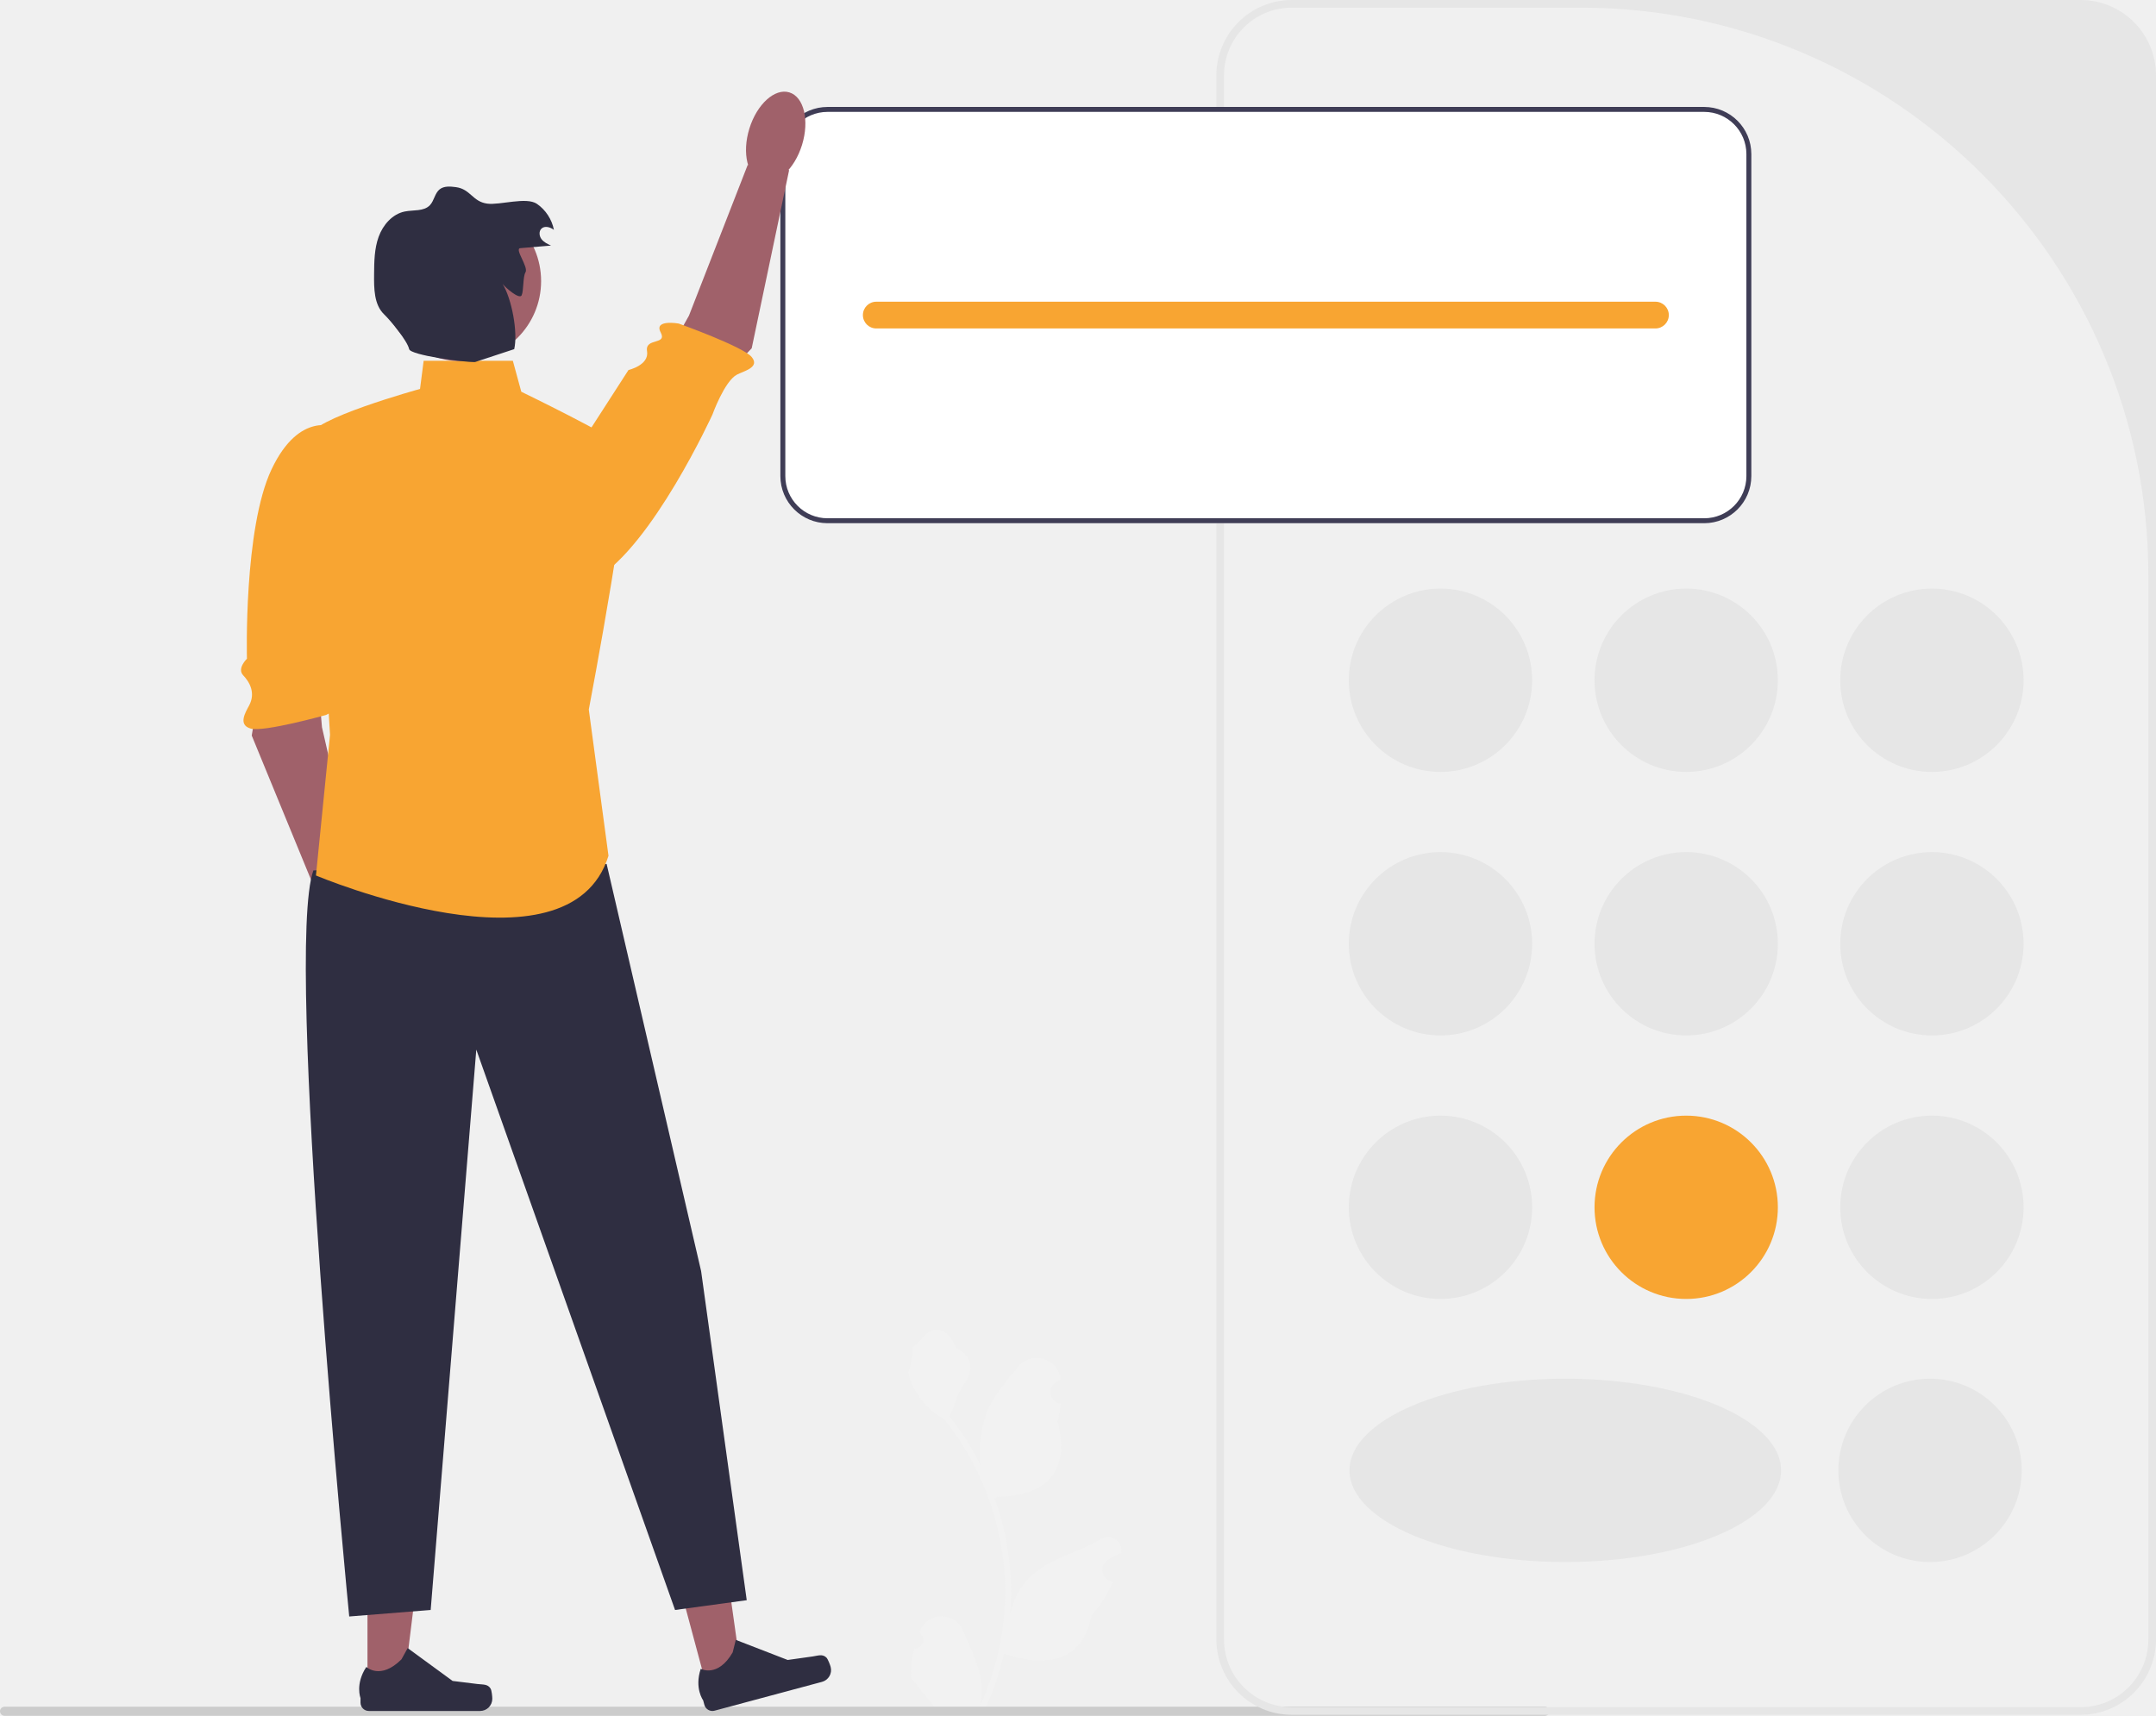
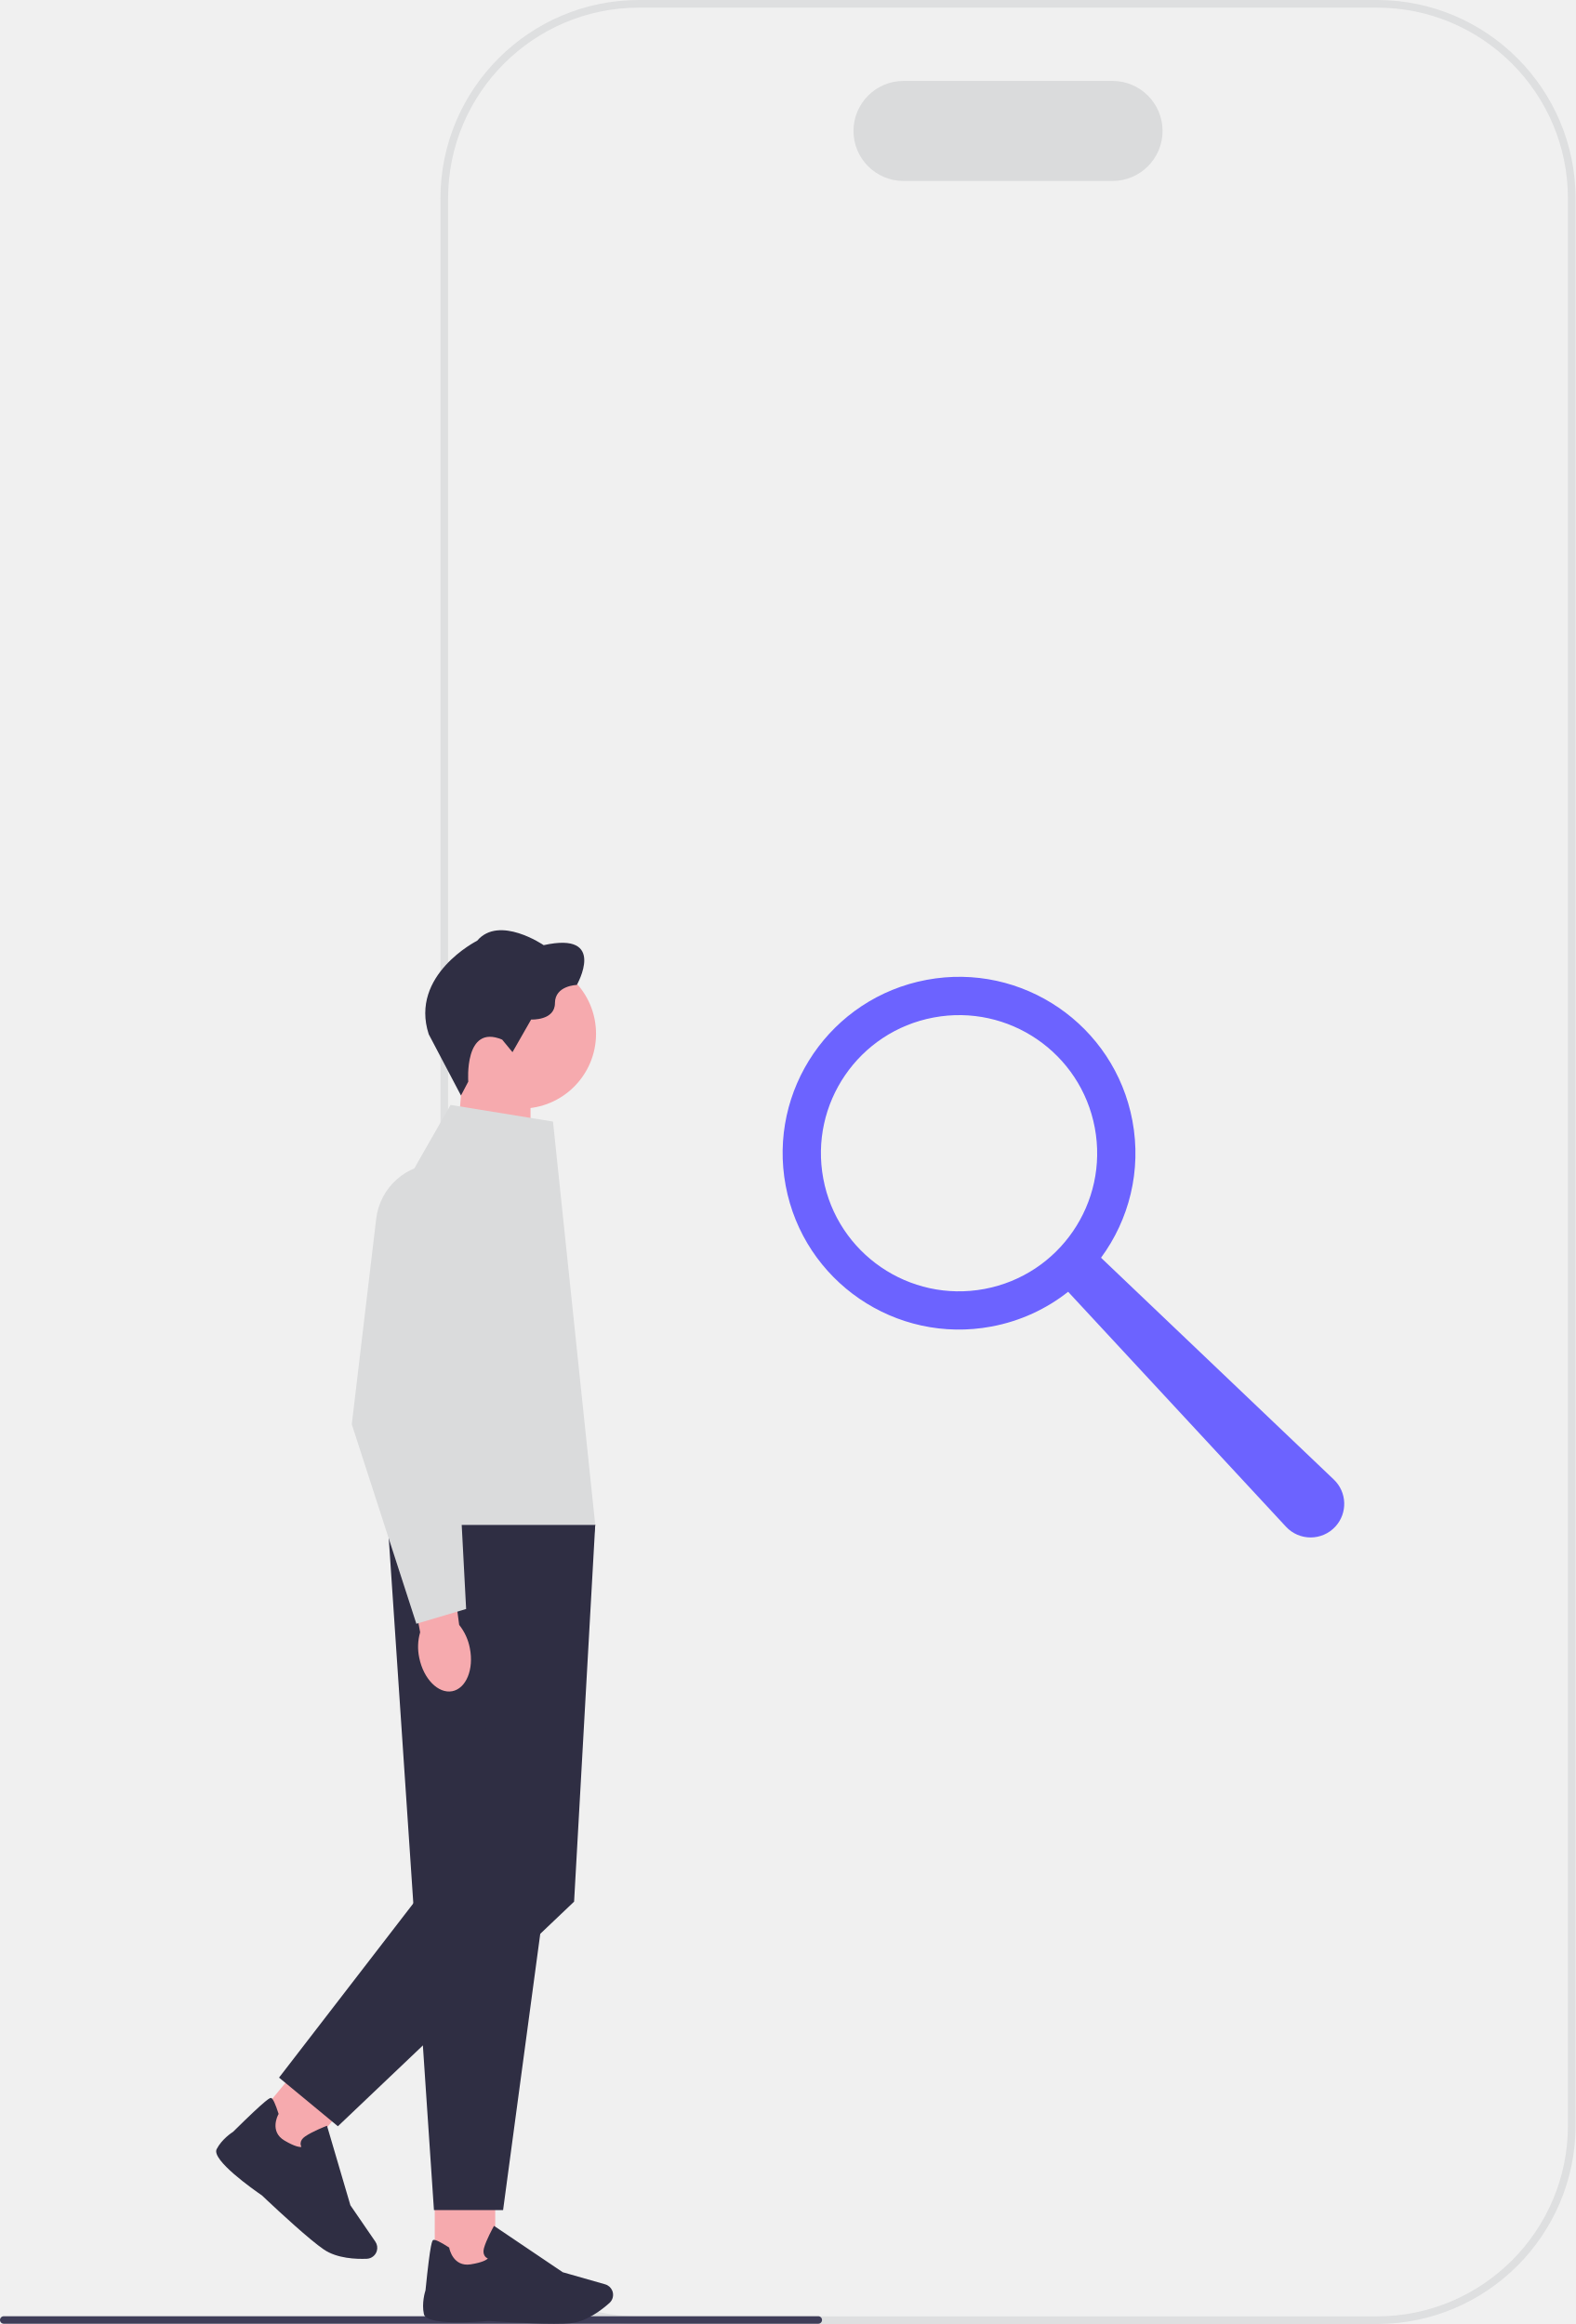
- <svg xmlns="http://www.w3.org/2000/svg" width="564.468" height="449.265" viewBox="0 0 564.468 449.265">
-   <path d="M239.346,431.63c2.066,.129,3.208-2.437,1.645-3.933l-.155-.618c.02-.05,.041-.099,.062-.148,2.089-4.982,9.17-4.947,11.241,.042,1.839,4.428,4.179,8.864,4.756,13.546,.258,2.067,.142,4.172-.316,6.2,4.308-9.411,6.575-19.687,6.575-30.021,0-2.597-.142-5.193-.433-7.783-.239-2.119-.568-4.224-.995-6.31-2.306-11.277-7.299-22.018-14.5-30.99-3.462-1.892-6.349-4.851-8.093-8.397-.626-1.279-1.117-2.655-1.35-4.056,.394,.052,1.486-5.949,1.188-6.317,.549-.833,1.532-1.247,2.131-2.06,2.982-4.043,7.091-3.337,9.236,2.157,4.582,2.313,4.627,6.148,1.815,9.837-1.789,2.347-2.035,5.522-3.604,8.035,.162,.207,.329,.407,.491,.614,2.961,3.798,5.522,7.88,7.681,12.169-.61-4.766,.291-10.508,1.826-14.21,1.748-4.217,5.025-7.769,7.91-11.415,3.466-4.379,10.573-2.468,11.184,3.083,.006,.054,.012,.107,.017,.161-.429,.242-.848,.499-1.259,.77-2.339,1.547-1.531,5.174,1.241,5.602l.063,.01c-.155,1.544-.42,3.074-.807,4.579,3.702,14.316-4.29,19.53-15.701,19.764-.252,.129-.497,.258-.749,.381,1.156,3.255,2.08,6.594,2.764,9.979,.614,2.99,1.04,6.013,1.279,9.049,.297,3.83,.271,7.68-.052,11.503l.019-.136c.82-4.211,3.107-8.145,6.427-10.87,4.946-4.063,11.933-5.559,17.268-8.824,2.568-1.572,5.859,.459,5.411,3.437l-.022,.143c-.794,.323-1.569,.698-2.319,1.117-.429,.242-.848,.499-1.259,.77-2.339,1.547-1.531,5.174,1.241,5.602l.063,.01c.045,.006,.084,.013,.129,.019-1.363,3.236-3.262,6.239-5.639,8.829-2.315,12.497-12.256,13.683-22.89,10.044h-.006c-1.163,5.064-2.861,10.011-5.044,14.726h-18.02c-.065-.2-.123-.407-.181-.607,1.666,.103,3.346,.006,4.986-.297-1.337-1.641-2.674-3.294-4.011-4.935-.032-.032-.058-.065-.084-.097-.678-.84-1.363-1.673-2.041-2.512l-0-.001c-.042-2.578,.267-5.147,.879-7.64l.001-0Z" fill="#f2f2f2" />
-   <path d="M0,448.075c0,.66,.53,1.19,1.19,1.19H404.48c.66,0,1.19-.53,1.19-1.19,0-.66-.53-1.19-1.19-1.19H1.19c-.66,0-1.19,.53-1.19,1.19Z" fill="#ccc" />
-   <path d="M544.743,449h-206.551c-10.876,0-19.724-8.849-19.724-19.725V19.725c0-10.876,8.848-19.725,19.724-19.725h206.551c10.876,0,19.725,8.849,19.725,19.725V429.275c0,10.876-8.849,19.725-19.725,19.725ZM338.192,2c-9.789,0-17.724,7.935-17.724,17.724V429.275c0,9.789,7.936,17.725,17.725,17.725h206.551c9.789,0,17.725-7.936,17.725-17.725V150.705c0-82.127-66.577-148.705-148.705-148.705h-75.571Z" fill="#e6e6e6" />
-   <g>
-     <circle cx="377.134" cy="178.118" r="24" fill="#e6e6e6" />
-     <circle cx="505.801" cy="178.118" r="24" fill="#e6e6e6" />
-     <circle cx="441.467" cy="178.118" r="24" fill="#e6e6e6" />
-   </g>
-   <circle cx="377.134" cy="247.118" r="24" fill="#e6e6e6" />
-   <circle cx="505.801" cy="247.118" r="24" fill="#e6e6e6" />
-   <circle cx="441.467" cy="247.118" r="24" fill="#e6e6e6" />
-   <circle cx="377.134" cy="316.118" r="24" fill="#e6e6e6" />
-   <circle cx="505.31" cy="385" r="24" fill="#e6e6e6" />
-   <ellipse cx="409.81" cy="385" rx="56.5" ry="24" fill="#e6e6e6" />
-   <circle cx="505.801" cy="316.118" r="24" fill="#e6e6e6" />
-   <circle cx="441.467" cy="316.118" r="24" fill="#f8a532" />
-   <path d="M446.184,28H216.65c-6.806,0-12.34,5.534-12.34,12.34V124.66c0,6.806,5.534,12.34,12.34,12.34h229.534c6.806,0,12.34-5.534,12.34-12.34V40.34c0-6.806-5.534-12.34-12.34-12.34Z" fill="#fff" />
-   <path d="M446.184,28H216.65c-6.806,0-12.34,5.534-12.34,12.34V124.66c0,6.806,5.534,12.34,12.34,12.34h229.534c6.806,0,12.34-5.534,12.34-12.34V40.34c0-6.806-5.534-12.34-12.34-12.34Zm11.043,96.66c0,6.092-4.95,11.043-11.043,11.043H216.65c-6.092,0-11.043-4.95-11.043-11.043V40.34c0-6.092,4.95-11.043,11.043-11.043h229.534c6.092,0,11.043,4.95,11.043,11.043V124.66Z" fill="#3f3d56" />
-   <rect x="225.917" y="79" width="211" height="7" rx="3.5" ry="3.5" fill="#f8a532" />
-   <g>
-     <g>
-       <polygon points="67.952 180.421 65.908 192.596 84.038 236.7 93.766 231.699 84.298 190.427 82.937 174.676 67.952 180.421" fill="#a0616a" />
-       <path d="M87.966,111.929s-9.493-4.598-16.859,10.939c-7.366,15.537-6.454,49.614-6.454,49.614,0,0-2.682,2.554-.98,4.342s3.29,4.626,1.553,7.897c-.915,1.724-3.034,5.097,.435,6.055,3.469,.958,19.698-3.568,19.698-3.568,0,0,6.068-2.718,2.62-4.549-3.448-1.831,1.408-12.905,1.408-12.905l4.012-31.991-5.435-25.833Z" fill="#f8a532" />
-       <ellipse cx="91.852" cy="241.931" rx="7.217" ry="12.155" transform="translate(-66.97226 37.62166) rotate(-17.07063)" fill="#a0616a" />
-     </g>
-     <g>
-       <polygon points="185.278 442.57 194.364 440.131 189.282 403.923 175.872 407.522 185.278 442.57" fill="#a0616a" />
-       <path d="M216.354,434.01h0c.411,.401,.973,1.898,1.121,2.453h0c.457,1.703-.553,3.454-2.256,3.911l-28.14,7.551c-1.162,.312-2.357-.377-2.668-1.539l-.314-1.172s-2.337-3.148-.635-8.257c0,0,4.474,2.442,8.368-4.308l.807-3.265,13.591,5.261,6.506-.915c1.423-.2,2.592-.724,3.621,.28Z" fill="#2f2e41" />
-     </g>
-     <g>
-       <polygon points="96.211 442.361 105.619 442.36 110.095 406.072 96.209 406.073 96.211 442.361" fill="#a0616a" />
-       <path d="M128.444,442.148h0c.293,.493,.447,2.086,.447,2.659h0c0,1.763-1.43,3.193-3.193,3.193h-29.135c-1.203,0-2.178-.975-2.178-2.178v-1.213s-1.441-3.646,1.526-8.139c0,0,3.688,3.518,9.199-1.992l1.625-2.944,11.764,8.603,6.52,.803c1.427,.176,2.691-.027,3.425,1.209Z" fill="#2f2e41" />
-     </g>
-     <path d="M158.823,226.205l24.739,106.632,11.943,86.159-18.767,2.559-52.037-146.726-11.943,146.726-21.326,1.706s-17.061-174.024-9.384-195.35l76.775-1.706Z" fill="#2f2e41" />
-     <g>
-       <polygon points="188.269 100.115 196.805 91.196 206.607 44.529 195.751 43.196 180.377 82.65 172.647 96.441 188.269 100.115" fill="#a0616a" />
-       <path d="M133.21,145.505s7.988,14.729,22.815,6.022c14.827-8.708,30.508-42.992,30.508-42.992,0,0,3.131-8.715,6.407-10.444,1.726-.911,6.168-1.894,3.838-4.636-2.33-2.743-19.09-8.739-19.09-8.739,0,0-6.547-1.164-4.725,2.289,1.822,3.453-4.162,1.314-3.558,4.968,.604,3.654-4.862,4.913-4.862,4.913l-31.333,48.62Z" fill="#f8a532" />
-       <ellipse cx="203.087" cy="35.81" rx="12.155" ry="7.217" transform="translate(109.0197 219.3257) rotate(-72.86125)" fill="#a0616a" />
-     </g>
-     <path d="M134.271,94.473h-23.356l-.945,7.364s-29.456,8.101-28.72,12.519,5.155,78.059,5.155,78.059l-3.682,36.82s66.277,27.984,76.587-5.155l-5.155-38.293s12.519-65.54,9.573-68.486c-2.946-2.946-27.247-14.728-27.247-14.728l-2.209-8.101Z" fill="#f8a532" />
-     <circle cx="120.704" cy="73.601" r="20.964" fill="#a0616a" />
-     <path d="M136.229,64.978c2.679-.226,5.357-.453,8.036-.679-.921-.422-1.88-.874-2.493-1.68-.613-.806-.74-2.08,.001-2.77,.866-.807,2.3-.379,3.246,.331-.521-2.721-2.145-5.214-4.423-6.79-2.783-1.925-9.668,.37-13.023-.072-3.871-.51-4.354-3.811-8.226-4.321-1.459-.192-3.101-.337-4.249,.585-1.273,1.022-1.415,2.955-2.538,4.14-1.603,1.692-4.351,1.193-6.632,1.669-3.231,.674-5.667,3.508-6.792,6.611s-1.166,6.479-1.195,9.78c-.032,3.699-.044,7.982,2.632,10.537,1.63,1.557,6.07,6.897,6.55,9.099,.341,1.564,14.234,3.469,17.245,3.382l10.263-3.382c1.009-4.441-.66-13.227-3.058-17.099,.79,1.043,4.442,4.183,5,3s.305-4.892,1-6c.877-1.399-2.988-6.201-1.343-6.34Z" fill="#2f2e41" />
-   </g>
+ <svg xmlns="http://www.w3.org/2000/svg" width="412.24" height="608.19" viewBox="0 0 412.24 608.19">
+   <path d="m360.3,608.19h-193.12c-28.64,0-51.94-23.3-51.94-51.94V51.94c0-28.64,23.3-51.94,51.94-51.94h193.12c28.64,0,51.94,23.3,51.94,51.94v504.31c0,28.64-23.3,51.94-51.94,51.94ZM167.18,2c-27.54,0-49.94,22.4-49.94,49.94v504.31c0,27.54,22.4,49.94,49.94,49.94h193.12c27.54,0,49.94-22.4,49.94-49.94V51.94c0-27.54-22.4-49.94-49.94-49.94h-193.12Z" fill="#dedfe0" />
+   <path d="m291.09,47.36h-54.69c-7.22,0-13.09-5.87-13.09-13.09s5.87-13.09,13.09-13.09h54.69c7.22,0,13.09,5.87,13.09,13.09s-5.87,13.09-13.09,13.09Z" fill="#dadbdc" />
+   <path d="m215.08,607.14c0,.54-.44.98-.98.98H.98c-.54,0-.98-.44-.98-.98s.44-.98.98-.98h213.12c.54,0,.98.44.98.98h0Z" fill="#3f3d58" />
+   <polygon points="119.16 304.11 138.81 310.57 138.81 282.29 120.98 282.29 119.16 304.11" fill="#f6aaae" />
+   <circle cx="136.37" cy="270.54" r="19.58" fill="#f6aaae" />
+   <path d="m131.39,272.07l2.7,3.28,4.88-8.54s6.23.32,6.23-4.3,5.72-4.75,5.72-4.75c0,0,8.09-14.13-8.67-10.41,0,0-11.63-7.97-17.41-1.16,0,0-17.73,8.93-12.66,24.48l8.43,16.02,1.91-3.63s-1.16-15.23,8.87-10.99Z" fill="#2f2e43" />
+   <rect x="113.75" y="572.09" width="15.82" height="22.44" fill="#f6aaae" />
+   <path d="m127.83,607.39c-2.71.25-16.24,1.31-16.92-1.79-.62-2.85.29-5.83.42-6.23,1.3-12.94,1.78-13.09,2.07-13.18.46-.13,1.81.5,3.99,1.91l.14.09.03.16c.04.2,1.01,4.95,5.59,4.23,3.14-.5,4.16-1.19,4.49-1.53-.27-.12-.6-.33-.83-.7-.34-.53-.4-1.21-.18-2.02.59-2.15,2.36-5.33,2.43-5.46l.2-.36,17.98,12.13,11.1,3.17c.84.24,1.51.84,1.85,1.64h0c.47,1.12.18,2.42-.72,3.23-2.02,1.81-6.02,4.92-10.23,5.3-1.12.1-2.6.14-4.26.14-6.95,0-17.08-.72-17.16-.73h.01v0Z" fill="#2f2e43" />
+   <rect x="67.95" y="544.168" width="22.44" height="15.82" transform="translate(-396.678 261.1714) rotate(-50.4)" fill="#f6aaae" />
+   <path d="m68.59,574.58c-2.24-1.54-13.35-9.34-11.9-12.16,1.34-2.59,3.94-4.3,4.3-4.53,9.25-9.14,9.72-8.95,10-8.83.44.19,1.07,1.54,1.86,4.01l.05.15-.08.14c-.1.18-2.38,4.46,1.61,6.82,2.74,1.62,3.97,1.73,4.43,1.68-.13-.26-.25-.64-.2-1.07.07-.62.46-1.19,1.16-1.67,1.83-1.28,5.21-2.6,5.36-2.66l.38-.15,6.12,20.81,6.53,9.52c.49.72.63,1.61.38,2.45h0c-.35,1.16-1.4,1.98-2.62,2.03-2.71.11-7.77-.05-11.26-2.44-.92-.63-2.09-1.54-3.37-2.6-5.35-4.43-12.7-11.44-12.76-11.5h.01v-0Z" fill="#2f2e43" />
+   <path d="m155.74,399.02h-54.26l12.06,179.36h18.09l24.12-179.36h0l-.01-0Z" fill="#2f2e43" />
+   <polygon points="144.69 408.9 155.74 399.02 150.21 497.66 88.41 556.44 73.01 543.71 109.01 496.99 144.69 408.9" fill="#2f2e43" />
+   <path d="m144.69,293.51l-26.8-4.35-8.32,14.55c-10.58,18.5-14.89,39.92-12.3,61.07l4.21,34.25h54.26l-11.05-105.51h0l0-.01Z" fill="#dadbdc" />
+   <path id="uuid-a048c2b9-908a-4c55-bce2-85345ea0567b-530" d="m122.93,431.31c1.11,5.53-.96,10.58-4.61,11.28-3.66.69-7.52-3.23-8.63-8.77-.47-2.21-.39-4.49.24-6.66l-4.4-23.51,11.5-1.79,3.11,23.37c1.42,1.79,2.38,3.87,2.79,6.09h0v-.01Z" fill="#f6aaae" />
+   <path d="m108.94,424.94l-16.89-52.18v-.08l6.38-53.73c.98-8.23,7.96-14.43,16.24-14.43,5.07,0,9.77,2.29,12.89,6.29s4.21,9.11,2.98,14.04l-11.27,45.07,2.69,51.15-13.03,3.87h.01v-0Z" fill="#dadbdc" />
+   <path d="m205.57,310.29c4.69,25.05,28.8,41.56,53.86,36.86,7.58-1.42,14.38-4.62,20.04-9.09h0l57,61.48c3.49,3.76,9.44,3.75,12.92-.03h0c3.25-3.53,3.07-9.01-.41-12.32l-60.9-58.04c7.32-9.94,10.66-22.77,8.21-35.86-4.69-25.05-28.8-41.56-53.86-36.86s-41.56,28.8-36.86,53.86h0v-0Zm9.84-1.84c-3.67-19.62,9.25-38.5,28.87-42.17,19.62-3.67,38.5,9.25,42.17,28.87s-9.25,38.5-28.87,42.17-38.5-9.25-42.17-28.87h-0Z" fill="#6c63ff" />
</svg>
